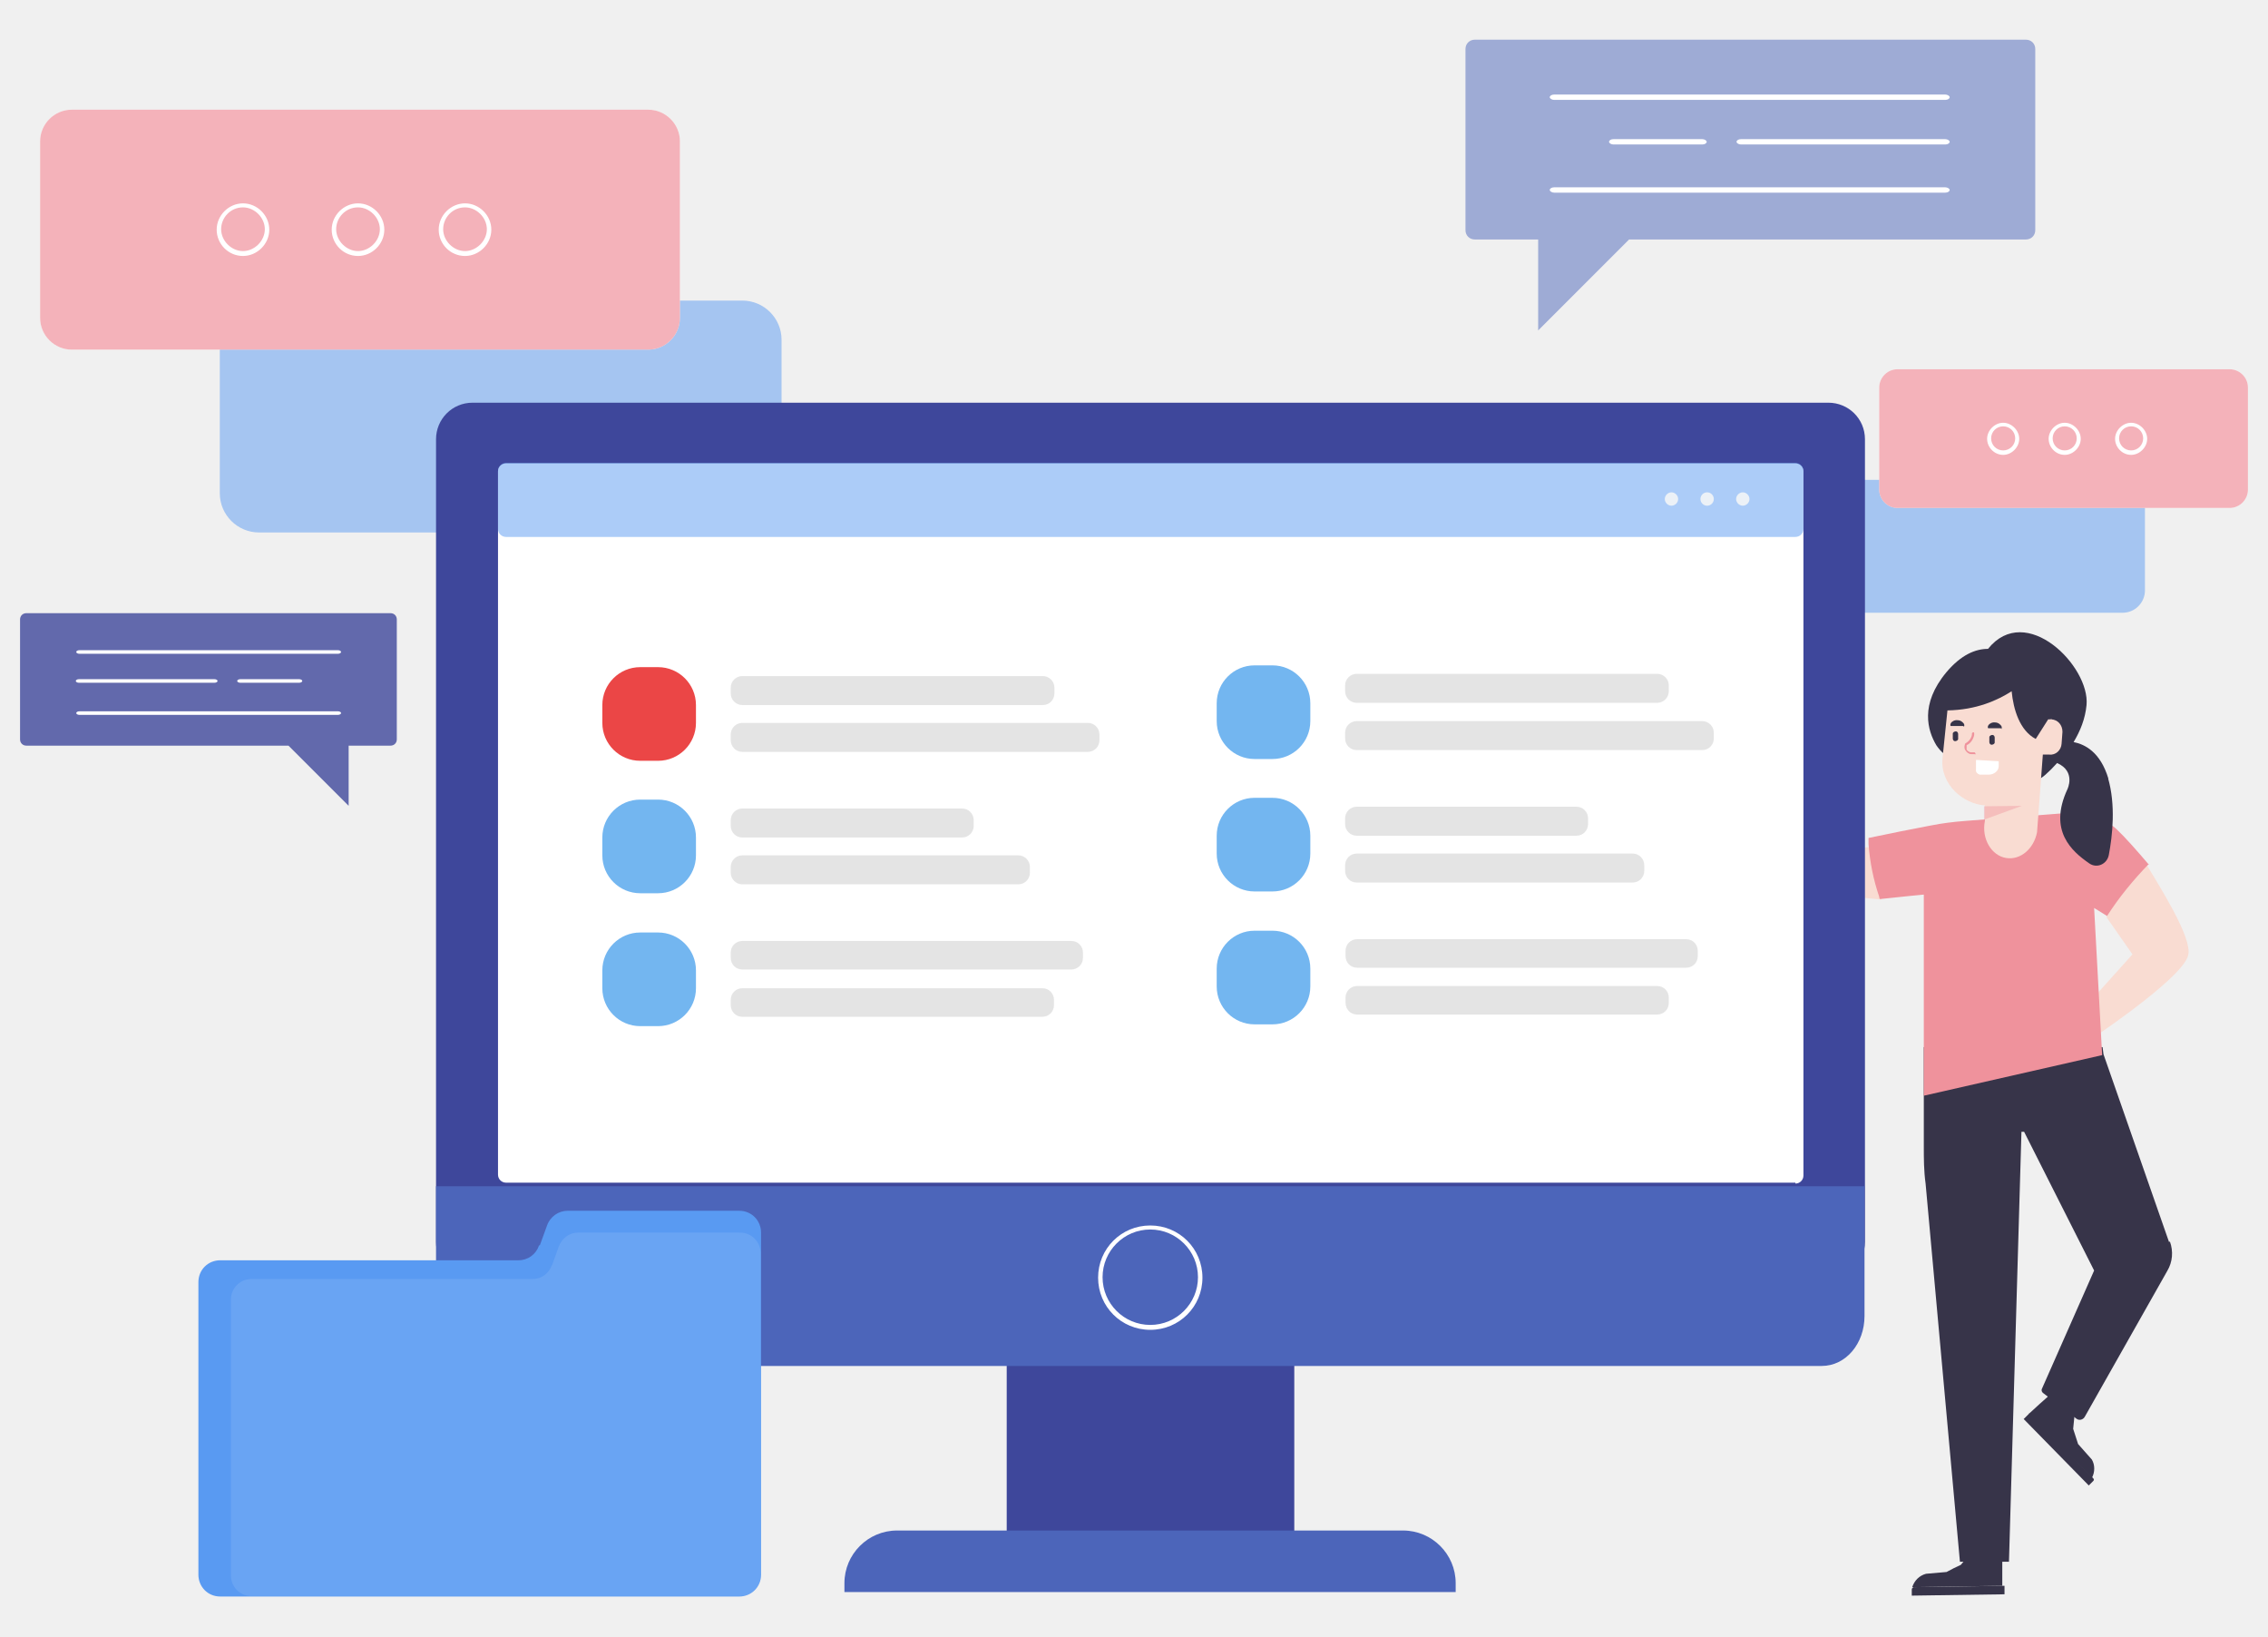
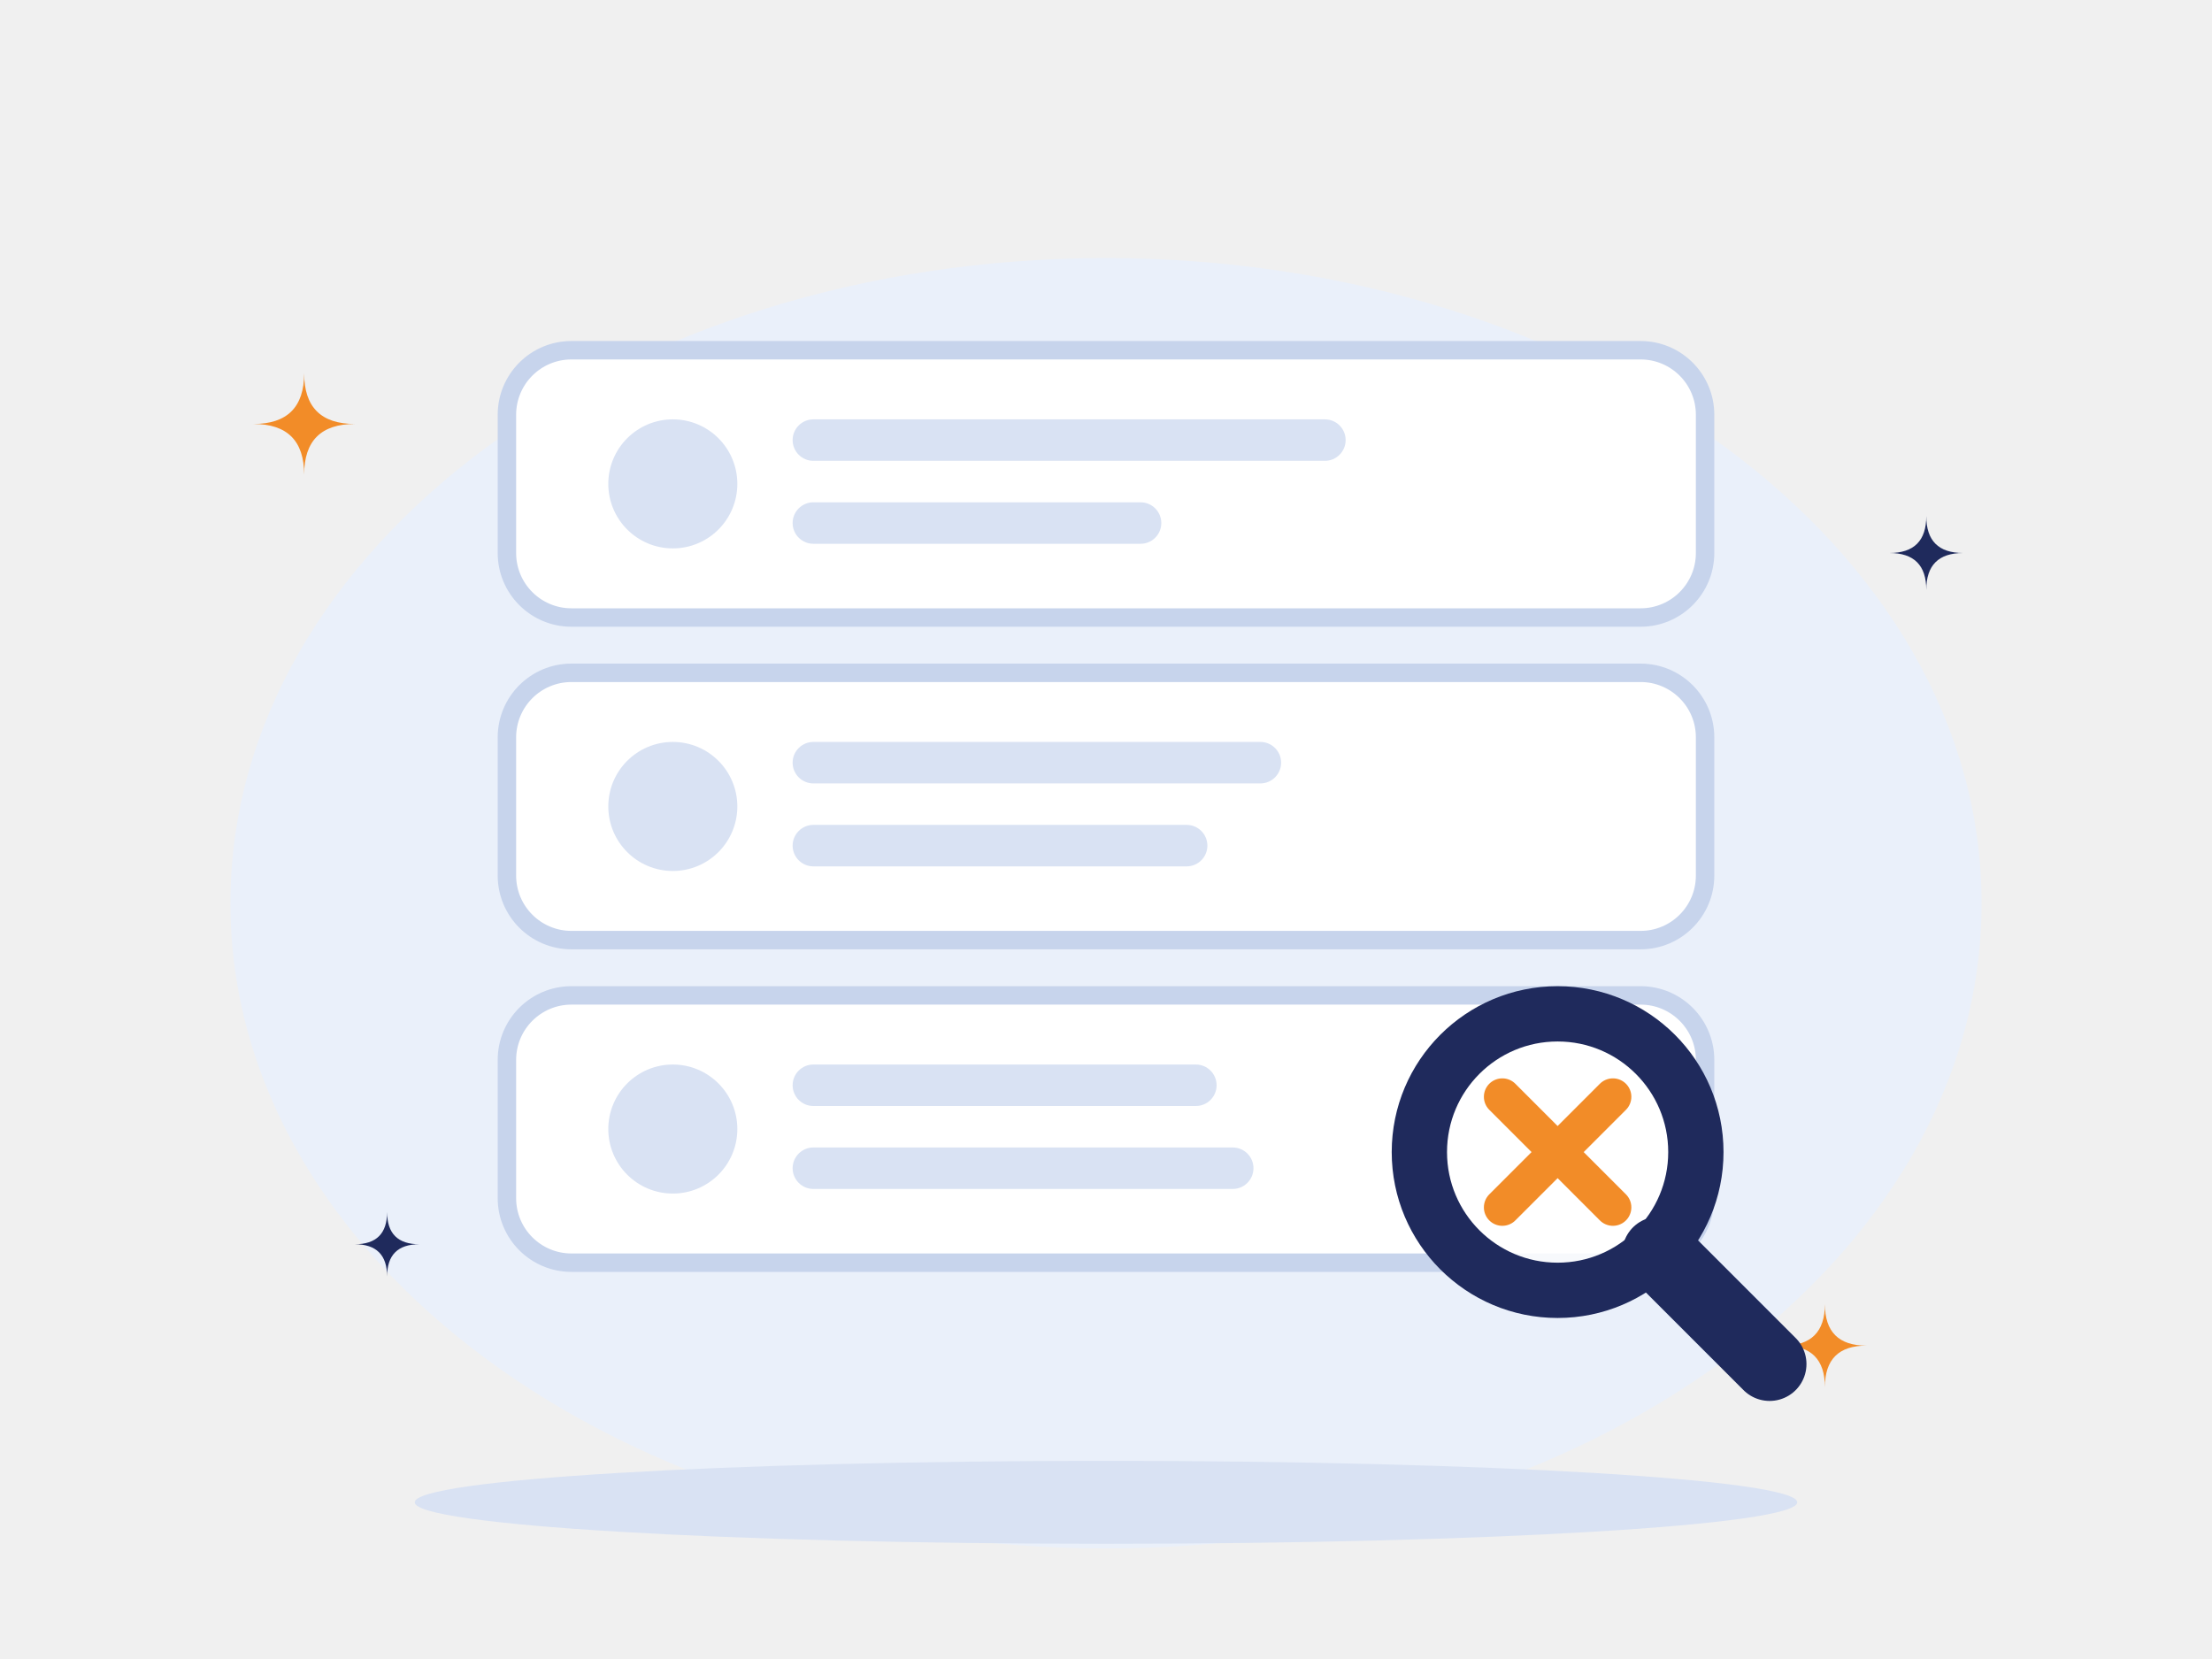
- <svg xmlns="http://www.w3.org/2000/svg" version="1.1" viewBox="0 0 508.7 367">
-   <defs>
-     <style>
-       .cls-1 {
-         fill: #ecf1f7;
-       }
- 
-       .cls-2 {
-         fill: #eb4646;
-       }
- 
-       .cls-3, .cls-4 {
-         fill: #fff;
-       }
- 
-       .cls-5 {
-         opacity: .4;
-       }
- 
-       .cls-5, .cls-6, .cls-7, .cls-8, .cls-9, .cls-4 {
-         isolation: isolate;
-       }
- 
-       .cls-5, .cls-8, .cls-10 {
-         fill: #ef929c;
-       }
- 
-       .cls-11, .cls-9 {
-         fill: #3e479b;
-       }
- 
-       .cls-12 {
-         fill: #d9d9d9;
-         opacity: .7;
-       }
- 
-       .cls-6, .cls-7 {
-         opacity: .5;
-       }
- 
-       .cls-6, .cls-13 {
-         fill: #599af2;
-       }
- 
-       .cls-7, .cls-14 {
-         fill: #4c65ba;
-       }
- 
-       .cls-8 {
-         opacity: .7;
-       }
- 
-       .cls-15 {
-         fill: #73b6f0;
-       }
- 
-       .cls-16 {
-         fill: #f9dcd2;
-       }
- 
-       .cls-17 {
-         fill: #373449;
-       }
- 
-       .cls-9 {
-         opacity: .8;
-       }
- 
-       .cls-4 {
-         opacity: .1;
-       }
-     </style>
-   </defs>
-   <g>
-     <g id="Layer_1">
-       <g id="Layer_1-2" data-name="Layer_1">
-         <g id="OBJECTS">
-           <g>
-             <g>
-               <path class="cls-7" d="M330.9,8.9h123.5c1.2,0,2.1.9,2.1,2.1v40.6c0,1.2-.9,2.1-2.1,2.1h-89l-20.4,20.4v-20.4h-14.2c-1.2,0-2.1-.9-2.1-2.1V11c0-1.2.9-2.1,2.1-2.1h0Z" />
-               <g>
-                 <path class="cls-3" d="M348.6,22.4h87.7c.6,0,1-.3,1-.6s-.5-.6-1-.6h-87.7c-.6,0-1,.3-1,.6s.5.6,1,.6Z" />
-                 <path class="cls-3" d="M348.6,43.2h87.7c.6,0,1-.3,1-.6s-.5-.6-1-.6h-87.7c-.6,0-1,.3-1,.6s.5.6,1,.6Z" />
-                 <g>
-                   <path class="cls-3" d="M390.5,32.4h45.8c.6,0,1-.3,1-.6s-.5-.6-1-.6h-45.8c-.6,0-1,.3-1,.6s.5.6,1,.6Z" />
-                   <path class="cls-3" d="M361.9,32.4h19.9c.6,0,1-.3,1-.6s-.5-.6-1-.6h-19.9c-.6,0-1,.3-1,.6s.5.6,1,.6Z" />
-                 </g>
-               </g>
-             </g>
-             <g>
-               <path class="cls-6" d="M413.6,137.4h62.5c2.8,0,5-2.3,5-5v-19.8c0-2.8-2.3-5-5-5h-62.5c-2.8,0-5,2.3-5,5v19.8c0,2.8,2.3,5,5,5Z" />
-               <g>
-                 <g>
-                   <path class="cls-3" d="M425.6,113.9h74.5c2.3,0,4.1-1.9,4.1-4.1v-22.9c0-2.3-1.9-4.1-4.1-4.1h-74.5c-2.3,0-4.1,1.9-4.1,4.1v22.9c0,2.3,1.9,4.1,4.1,4.1Z" />
-                   <path class="cls-8" d="M425.6,113.9h74.5c2.3,0,4.1-1.9,4.1-4.1v-22.9c0-2.3-1.9-4.1-4.1-4.1h-74.5c-2.3,0-4.1,1.9-4.1,4.1v22.9c0,2.3,1.9,4.1,4.1,4.1Z" />
-                 </g>
-                 <g>
-                   <path class="cls-3" d="M478,102c-2,0-3.6-1.7-3.6-3.6s1.7-3.6,3.6-3.6,3.6,1.7,3.6,3.6-1.7,3.6-3.6,3.6ZM478,95.6c-1.5,0-2.7,1.2-2.7,2.7s1.2,2.7,2.7,2.7,2.7-1.2,2.7-2.7-1.2-2.7-2.7-2.7Z" />
-                   <path class="cls-3" d="M463.1,102c-2,0-3.6-1.7-3.6-3.6s1.7-3.6,3.6-3.6,3.6,1.7,3.6,3.6-1.7,3.6-3.6,3.6ZM463.1,95.6c-1.5,0-2.7,1.2-2.7,2.7s1.2,2.7,2.7,2.7,2.7-1.2,2.7-2.7-1.2-2.7-2.7-2.7Z" />
-                   <path class="cls-3" d="M449.3,102c-2,0-3.6-1.7-3.6-3.6s1.7-3.6,3.6-3.6,3.6,1.7,3.6,3.6-1.7,3.6-3.6,3.6ZM449.3,95.6c-1.5,0-2.7,1.2-2.7,2.7s1.2,2.7,2.7,2.7,2.7-1.2,2.7-2.7-1.2-2.7-2.7-2.7Z" />
-                 </g>
-               </g>
-             </g>
-           </g>
-           <g>
-             <g>
-               <g>
-                 <path class="cls-17" d="M449.4,355.6h.2v1.9l-20.8.3v-1.4c0-.2.2-.4.4-.5h.2l20.1-.3h0Z" />
-                 <path class="cls-17" d="M442.1,348.6h6.8c0,.2.2.4.2.6v3.1c0,0,0,3.3,0,3.3,0,0-20,.3-20,.3h-.2c.5-1.5,1.6-2.6,3.1-3l4.6-.4c1.1-.6,2.1-1.1,3.2-1.6l1.9-2.3h.4Z" />
-               </g>
-               <path class="cls-17" d="M486.5,278.5l-14.7-42.1-.2-1.6h-40.1v22.1c0,2.9,0,5.6.4,8.5l7.7,84.8h11l2.8-96.4h.6l15.7,31.1-11.7,26.5c-.2.4,0,.8.3,1l7.4,5.7c.6.5,1.5.3,1.9-.4l18.5-32.7c1.2-2,1.4-4.4.6-6.6h0Z" />
-               <g>
-                 <path class="cls-17" d="M455.2,316.9h0c0,0-1.3,1.3-1.3,1.3l14.6,14.9,1-1c.2-.2.2-.4,0-.6h0c0,0-14.1-14.5-14.1-14.5h-.2Z" />
-                 <path class="cls-17" d="M465.3,317.1l-4.4-4.4c0,0-.2-.2-.4-.2h-.2c-.2,0-.3,0-.5.2l-.5.5-1.8,1.6-2.4,2.2,14.1,14.4h0c.7-1.3.7-2.9,0-4.1l-3.1-3.5c-.4-1.2-.7-2.2-1.1-3.4l.3-3h0v-.2h0Z" />
-               </g>
-             </g>
-             <g>
-               <path class="cls-16" d="M481.6,193.7c-.6-1.1-7.5,5.5-9.1,12,0,.3,0-.2,0,0l5.8,8.3-15.9,17.7,4,3.1s23.1-15.1,24.4-20.6c1-3.9-6.5-15.5-9.5-20.6h0Z" />
-               <g>
-                 <path class="cls-16" d="M396.8,191.8c-.4-.9-1.2-2.1-3.2-3.6l-3.5-3.1c-.3-.2-.6-.3-.9,0h0c-.3.3-.4.7-.2,1l1.6,2.6c.3.5,0,1.1-.6,1.1l-3.6-.3h0l-4.6-1.1c-.4,0-.7,0-.8.5v.2c-.2.4,0,.8.5.9l4.8,1.5-5.9-.9c-.4,0-.8.2-.8.6h0c0,.4.2.8.6.9l6,1.5-5.2-.6c-.5,0-.8.4-.7.8v.2c0,.3.3.5.6.6l5.1,1-3.6.2c-.3,0-.6.2-.6.5,0,.4.2.8.7.9l3.9.4h0c.5,0,6.9,1.5,9.4,1.6h0l26,2.5h.2c-1.3-3.8-2.1-7.9-2.4-11.8l-22.5,2.5v-.3Z" />
-                 <path class="cls-10" d="M481.9,193.8c-2.8-3.3-5.4-6.2-7.1-7.8-4.3-4.1-12.4-3.6-12.4-3.6l-21.8,1.7c-2.5.2-5,.5-7.5,1-4.8.9-9.2,1.8-14,2.8v1.4c.3,4,1.1,8,2.4,11.8,0,.2,0,.3.2.5,5.5-.6,9.8-1,9.8-1v45.1c0,0,40-9.1,40-9.1l-1.8-33,2.9,1.8c2.7-4.2,5.9-8.1,9.4-11.7v.2Z" />
-               </g>
-             </g>
-             <g>
-               <path class="cls-17" d="M472.9,174.6c-1.8-6-5.3-7.7-7.8-8.2,1.5-2.5,2.6-5.2,2.9-8.3.8-8.7-13.6-23.2-22.1-12.6-2.8,0-6,1.3-9.3,5.2-6.1,7.3-4.2,13.2-2.3,16.4,1,1.5,2.4,2.7,4,3.3l12.8,4.8c2.7,1,5.6.4,7.7-1.5.8-.7,1.7-1.6,2.6-2.6,4.3,1.9,2.3,5.9,2.3,5.9-4.3,9.3,1,13.9,4.9,16.6,1.7,1.2,4,.2,4.4-1.9.8-4.2,1.6-11.2-.2-17.3v.2Z" />
-               <g>
-                 <path class="cls-16" d="M460,161.3h-.6l-2.8,4.4c-3.6-1.9-5-6.6-5.4-10.7-3.1,2-7.9,4.2-14.4,4.3l-1.1,10.7c-.6,5.9,4.7,10.3,9.5,10.6v3.5c-.8,4,1.5,7.8,4.8,8.3,3.2.5,6.2-2.1,6.9-5.8l1.3-17.4h1.4c1.5.2,2.7-1,2.8-2.4l.2-2.7c0-1.5-1-2.7-2.5-2.8v-.2Z" />
-                 <polygon class="cls-5" points="453.5 180.7 445 180.8 445 183.8 453.5 180.7" />
-               </g>
-               <g>
-                 <g>
-                   <path class="cls-17" d="M440.4,162.8h-2.1c-.2,0-.5,0-.7,0s-.2-.4,0-.7.8-.7,1.5-.6c.7,0,1.2.5,1.4.8.2.4,0,.6,0,.7h0Z" />
-                   <path class="cls-17" d="M448.8,163.3h-2.1c-.2,0-.5,0-.7,0s-.2-.4,0-.7.8-.7,1.5-.6c.7,0,1.2.5,1.4.8.2.4,0,.6,0,.7h0Z" />
-                   <path class="cls-17" d="M438.5,166.2h0c-.3,0-.5-.3-.5-.6v-1.1c0-.3.4-.5.7-.5h0c.3,0,.5.3.5.6v1.1c0,.3-.4.5-.7.5Z" />
-                   <path class="cls-17" d="M446.7,167h0c-.3,0-.5-.3-.5-.6v-1.1c0-.3.4-.5.7-.5h0c.3,0,.5.3.5.6v1.1c0,.3-.4.5-.7.5Z" />
-                 </g>
-                 <path class="cls-10" d="M443,169.1h-.9c-.5,0-1-.4-1.3-.9s-.2-1,0-1.5h0c.8-.4,1.4-1.2,1.5-2v-.3c0,0,.2-.2.3-.2s.2,0,.2.3v.3c-.2,1-.8,1.9-1.7,2.3,0,.3,0,.7,0,1,.2.3.5.5.9.6h.9c0,0,.2.2.2.3s0,.2-.2.2h0Z" />
-                 <path class="cls-3" d="M446.2,173.7h-2.2c-.5-.2-.9-.6-.8-1.1v-2.2c0,0,5.1.3,5.1.3v1.1c0,1.1-1.1,1.9-2.2,1.9Z" />
-               </g>
-             </g>
-           </g>
-           <g>
-             <g>
-               <path class="cls-9" d="M87.6,137.5H5.9c-.8,0-1.4.6-1.4,1.4v26.9c0,.8.6,1.4,1.4,1.4h58.8l13.5,13.5v-13.5h9.4c.8,0,1.4-.6,1.4-1.4v-26.9c0-.8-.6-1.4-1.4-1.4Z" />
-               <g>
-                 <path class="cls-3" d="M75.8,146.6H17.8c-.4,0-.7-.2-.7-.4s.3-.4.7-.4h58c.4,0,.7.2.7.4s-.3.4-.7.4Z" />
-                 <path class="cls-3" d="M75.8,160.3H17.8c-.4,0-.7-.2-.7-.4s.3-.4.7-.4h58c.4,0,.7.2.7.4s-.3.4-.7.4Z" />
-                 <g>
-                   <path class="cls-3" d="M48.1,153.1h-30.4c-.4,0-.7-.2-.7-.4s.3-.4.7-.4h30.4c.4,0,.7.2.7.4s-.3.4-.7.4Z" />
-                   <path class="cls-3" d="M67.1,153.1h-13.2c-.4,0-.7-.2-.7-.4s.3-.4.7-.4h13.2c.4,0,.7.2.7.4s-.3.4-.7.4Z" />
-                 </g>
-               </g>
-             </g>
-             <g>
-               <path class="cls-6" d="M166.5,119.4H58.1c-4.8,0-8.8-3.9-8.8-8.8v-34.4c0-4.8,3.9-8.8,8.8-8.8h108.4c4.8,0,8.8,3.9,8.8,8.8v34.4c0,4.8-3.9,8.8-8.8,8.8h0Z" />
-               <g>
-                 <g>
-                   <path class="cls-3" d="M145.4,78.4H16.1c-3.9,0-7.1-3.2-7.1-7.1V31.7c0-3.9,3.2-7.1,7.1-7.1h129.3c3.9,0,7.1,3.2,7.1,7.1v39.6c0,3.9-3.2,7.1-7.1,7.1Z" />
-                   <path class="cls-8" d="M145.4,78.4H16.1c-3.9,0-7.1-3.2-7.1-7.1V31.7c0-3.9,3.2-7.1,7.1-7.1h129.3c3.9,0,7.1,3.2,7.1,7.1v39.6c0,3.9-3.2,7.1-7.1,7.1Z" />
-                 </g>
-                 <g>
-                   <path class="cls-3" d="M54.5,57.4c-3.3,0-5.9-2.7-5.9-5.9s2.7-5.9,5.9-5.9,5.9,2.7,5.9,5.9-2.7,5.9-5.9,5.9ZM54.5,46.5c-2.8,0-4.9,2.3-4.9,4.9s2.3,4.9,4.9,4.9,4.9-2.3,4.9-4.9-2.3-4.9-4.9-4.9Z" />
-                   <path class="cls-3" d="M80.3,57.4c-3.3,0-5.9-2.7-5.9-5.9s2.7-5.9,5.9-5.9,5.9,2.7,5.9,5.9-2.7,5.9-5.9,5.9ZM80.3,46.5c-2.8,0-4.9,2.3-4.9,4.9s2.3,4.9,4.9,4.9,4.9-2.3,4.9-4.9-2.3-4.9-4.9-4.9Z" />
-                   <path class="cls-3" d="M104.3,57.4c-3.3,0-5.9-2.7-5.9-5.9s2.7-5.9,5.9-5.9,5.9,2.7,5.9,5.9-2.7,5.9-5.9,5.9ZM104.3,46.5c-2.8,0-4.9,2.3-4.9,4.9s2.3,4.9,4.9,4.9,4.9-2.3,4.9-4.9-2.3-4.9-4.9-4.9Z" />
-                 </g>
-               </g>
-             </g>
-           </g>
-           <g>
-             <g>
-               <rect class="cls-11" x="225.8" y="301.7" width="64.5" height="47.2" />
-               <path class="cls-11" d="M410.1,286.7H106c-4.5,0-8.2-3.6-8.2-8.2V98.5c0-4.5,3.6-8.2,8.2-8.2h304.1c4.5,0,8.2,3.6,8.2,8.2v180c0,4.5-3.6,8.2-8.2,8.2h0Z" />
-               <path class="cls-14" d="M408.7,306.3H107.4c-5.2,0-9.6-5-9.6-11.2v-29.1h320.4v29.1c0,6.2-4.2,11.2-9.6,11.2h0Z" />
-               <path class="cls-3" d="M402.7,265.2H113.5c-1,0-1.8-.8-1.8-1.8V105.7c0-1,.8-1.8,1.8-1.8h289.2c1,0,1.8.8,1.8,1.8v157.9c0,1-.8,1.8-1.8,1.8h0Z" />
-               <path class="cls-3" d="M258,298.2c-6.5,0-11.7-5.2-11.7-11.7s5.2-11.7,11.7-11.7,11.7,5.2,11.7,11.7-5.2,11.7-11.7,11.7ZM258,275.7c-5.9,0-10.7,4.8-10.7,10.7s4.8,10.7,10.7,10.7,10.7-4.8,10.7-10.7-4.8-10.7-10.7-10.7Z" />
-               <path class="cls-14" d="M326.6,357h-137.2v-2c0-6.5,5.3-11.8,11.8-11.8h113.5c6.5,0,11.8,5.3,11.8,11.8v2h0Z" />
-               <g>
-                 <path class="cls-6" d="M402.7,120.4H113.5c-1,0-1.8-.8-1.8-1.8v-13c0-1,.8-1.8,1.8-1.8h289.2c1,0,1.8.8,1.8,1.8v13c0,1-.8,1.8-1.8,1.8Z" />
-                 <path class="cls-1" d="M376.4,111.9c0,.8-.7,1.5-1.5,1.5s-1.5-.7-1.5-1.5.7-1.5,1.5-1.5,1.5.7,1.5,1.5Z" />
-                 <path class="cls-1" d="M392.4,111.9c0,.8-.7,1.5-1.5,1.5s-1.5-.7-1.5-1.5.7-1.5,1.5-1.5,1.5.7,1.5,1.5Z" />
-                 <circle class="cls-1" cx="382.9" cy="111.9" r="1.5" />
-               </g>
-             </g>
-             <g>
-               <path class="cls-13" d="M121.1,279.2l1.6-4.4c.7-2,2.6-3.3,4.6-3.3h38.5c2.8,0,4.9,2.2,4.9,4.9v76.7c0,2.8-2.2,4.9-4.9,4.9H49.4c-2.8,0-4.9-2.2-4.9-4.9v-65.6c0-2.8,2.2-4.9,4.9-4.9h66.9c2.1,0,3.9-1.3,4.6-3.3h0Z" />
-               <path class="cls-4" d="M123.8,283.8l1.5-4.2c.7-1.9,2.4-3.2,4.3-3.2h36.4c2.6,0,4.6,2.1,4.6,4.6v72.3c0,2.6-2.1,4.6-4.6,4.6H56.4c-2.6,0-4.6-2.1-4.6-4.6v-61.9c0-2.6,2.1-4.6,4.6-4.6h63.1c2,0,3.7-1.3,4.3-3.2h0Z" />
-             </g>
-           </g>
-         </g>
-       </g>
-       <g>
-         <rect class="cls-15" x="135.1" y="179.3" width="21" height="21" rx="8.5" ry="8.5" />
-         <g>
-           <rect class="cls-12" x="163.9" y="151.6" width="72.6" height="6.5" rx="2.6" ry="2.6" />
-           <rect class="cls-12" x="163.9" y="162.1" width="82.7" height="6.5" rx="2.6" ry="2.6" />
-         </g>
-         <rect class="cls-2" x="135.1" y="149.6" width="21" height="21" rx="8.5" ry="8.5" />
-         <g>
-           <rect class="cls-12" x="163.9" y="181.3" width="54.5" height="6.5" rx="2.6" ry="2.6" />
-           <rect class="cls-12" x="163.9" y="191.8" width="67.1" height="6.5" rx="2.6" ry="2.6" />
-         </g>
-         <g>
-           <path class="cls-12" d="M166.5,211h73.8c1.5,0,2.6,1.2,2.6,2.6v1.2c0,1.5-1.2,2.6-2.6,2.6h-73.8c-1.5,0-2.6-1.2-2.6-2.6v-1.2c0-1.5,1.2-2.6,2.6-2.6Z" />
-           <path class="cls-12" d="M166.5,221.6h67.3c1.5,0,2.6,1.2,2.6,2.6v1.2c0,1.5-1.2,2.6-2.6,2.6h-67.3c-1.5,0-2.6-1.2-2.6-2.6v-1.2c0-1.5,1.2-2.6,2.6-2.6Z" />
-         </g>
-         <rect class="cls-15" x="135.1" y="209.1" width="21" height="21" rx="8.5" ry="8.5" />
-         <rect class="cls-15" x="272.9" y="178.9" width="21" height="21" rx="8.5" ry="8.5" />
-         <g>
-           <rect class="cls-12" x="301.7" y="151.1" width="72.6" height="6.5" rx="2.6" ry="2.6" />
-           <rect class="cls-12" x="301.7" y="161.7" width="82.7" height="6.5" rx="2.6" ry="2.6" />
-         </g>
-         <rect class="cls-15" x="272.9" y="149.2" width="21" height="21" rx="8.5" ry="8.5" />
-         <g>
-           <rect class="cls-12" x="301.7" y="180.9" width="54.5" height="6.5" rx="2.6" ry="2.6" />
-           <rect class="cls-12" x="301.7" y="191.4" width="67.1" height="6.5" rx="2.6" ry="2.6" />
-         </g>
-         <g>
-           <path class="cls-12" d="M304.4,210.6h73.8c1.5,0,2.6,1.2,2.6,2.6v1.2c0,1.5-1.2,2.6-2.6,2.6h-73.8c-1.5,0-2.6-1.2-2.6-2.6v-1.2c0-1.5,1.2-2.6,2.6-2.6Z" />
-           <path class="cls-12" d="M304.4,221.1h67.3c1.5,0,2.6,1.2,2.6,2.6v1.2c0,1.5-1.2,2.6-2.6,2.6h-67.3c-1.5,0-2.6-1.2-2.6-2.6v-1.2c0-1.5,1.2-2.6,2.6-2.6Z" />
-         </g>
-         <rect class="cls-15" x="272.9" y="208.7" width="21" height="21" rx="8.5" ry="8.5" />
-       </g>
-     </g>
-   </g>
+ <svg xmlns="http://www.w3.org/2000/svg" viewBox="0 0 480 360" role="img">
+   <ellipse cx="240" cy="196" rx="190" ry="140" fill="#EAF0FA" />
+   <ellipse cx="240" cy="326" rx="150" ry="9" fill="#D9E2F3" />
+   <path d="M66,81 Q66,92 77,92 Q66,92 66,103 Q66,92 55,92 Q66,92 66,81Z" fill="#F28C28" />
+   <path d="M418,112 Q418,120 426,120 Q418,120 418,128 Q418,120 410,120 Q418,120 418,112Z" fill="#1F2A5C" />
+   <path d="M396,283 Q396,292 405,292 Q396,292 396,301 Q396,292 387,292 Q396,292 396,283Z" fill="#F28C28" />
+   <path d="M84,263 Q84,270 91,270 Q84,270 84,277 Q84,270 77,270 Q84,270 84,263Z" fill="#1F2A5C" />
+   <rect x="110" y="76" width="260" height="58" rx="14" fill="#FFFFFF" stroke="#C7D4EC" stroke-width="4" />
+   <circle cx="146" cy="105" r="14" fill="#D9E2F3" />
+   <rect x="172" y="91" width="120" height="9" rx="4.5" fill="#D9E2F3" />
+   <rect x="172" y="109" width="80" height="9" rx="4.5" fill="#D9E2F3" />
+   <rect x="110" y="146" width="260" height="58" rx="14" fill="#FFFFFF" stroke="#C7D4EC" stroke-width="4" />
+   <circle cx="146" cy="175" r="14" fill="#D9E2F3" />
+   <rect x="172" y="161" width="106" height="9" rx="4.5" fill="#D9E2F3" />
+   <rect x="172" y="179" width="90" height="9" rx="4.5" fill="#D9E2F3" />
+   <rect x="110" y="216" width="260" height="58" rx="14" fill="#FFFFFF" stroke="#C7D4EC" stroke-width="4" />
+   <circle cx="146" cy="245" r="14" fill="#D9E2F3" />
+   <rect x="172" y="231" width="92" height="9" rx="4.5" fill="#D9E2F3" />
+   <rect x="172" y="249" width="100" height="9" rx="4.5" fill="#D9E2F3" />
+   <circle cx="338" cy="250" r="30" fill="#FFFFFF" fill-opacity=".85" stroke="#1F2A5C" stroke-width="12" />
+   <path d="M360 272 L384 296" stroke="#1F2A5C" stroke-width="16" stroke-linecap="round" />
+   <path d="M326 238 L350 262 M350 238 L326 262" stroke="#F28C28" stroke-width="8" stroke-linecap="round" />
</svg>
